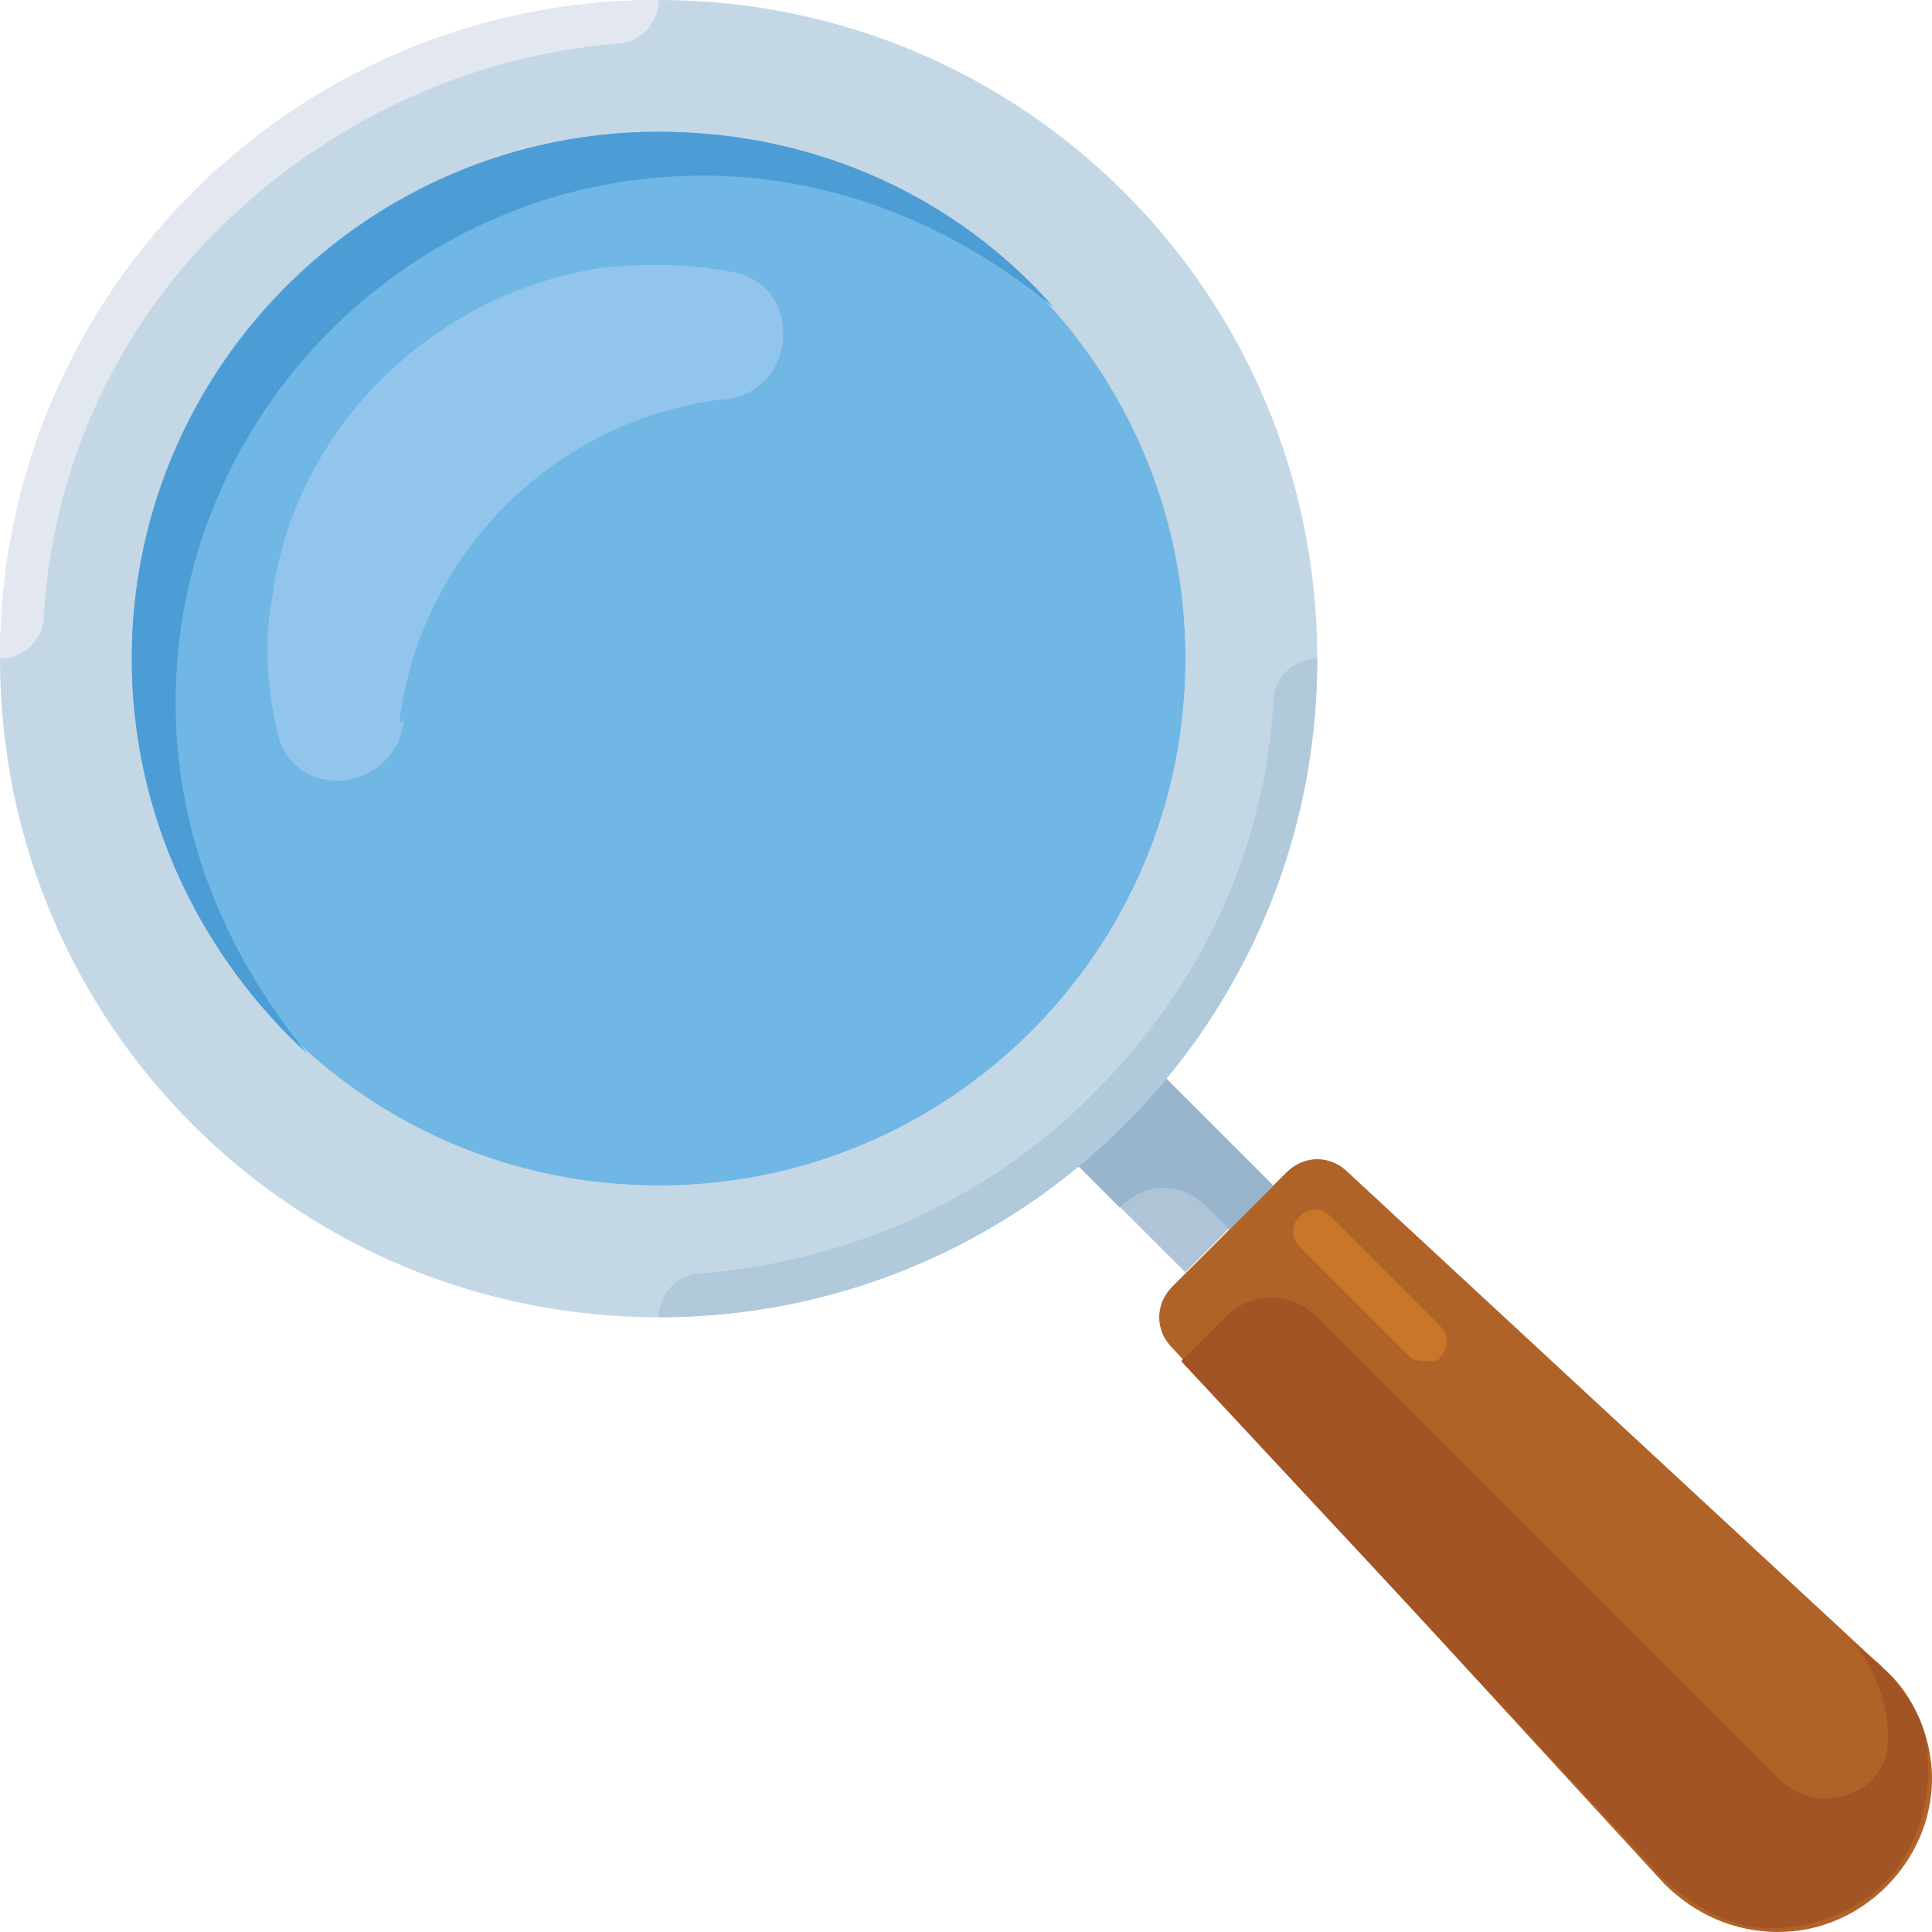
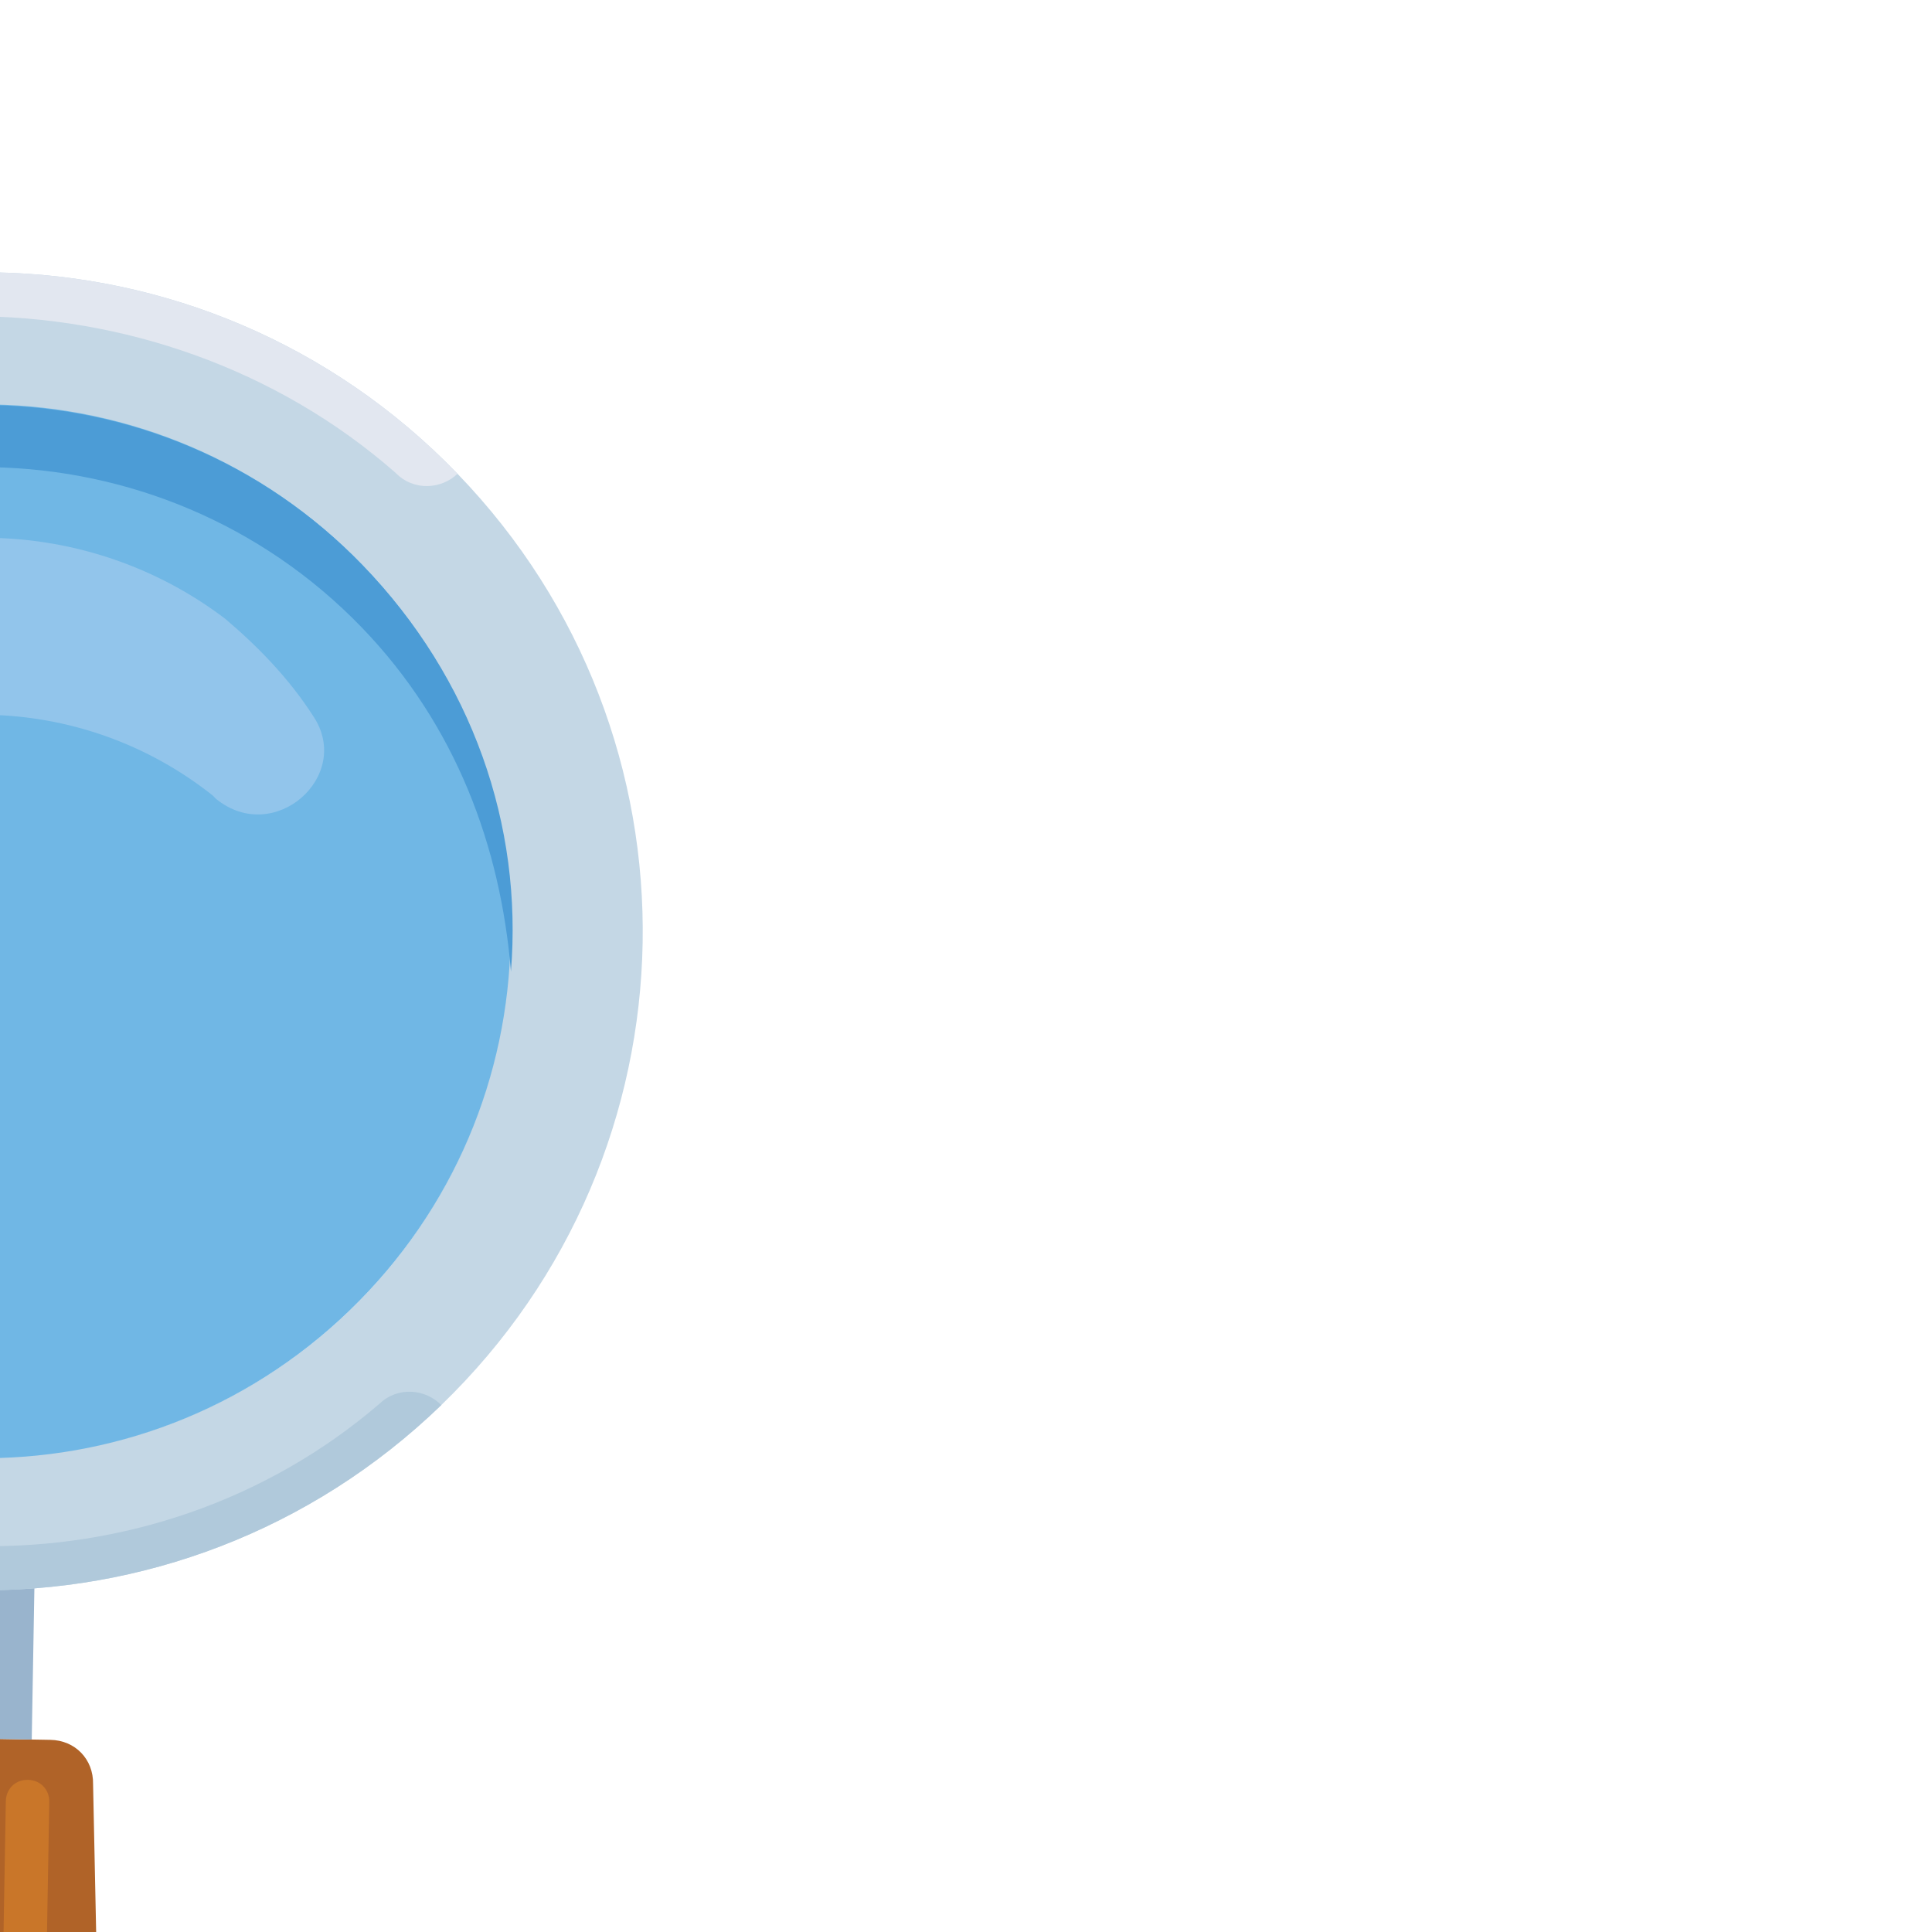
- <svg xmlns="http://www.w3.org/2000/svg" version="1.1" id="Capa_1" x="0px" y="0px" viewBox="0 0 512 512" style="enable-background:new 0 0 512 512;" xml:space="preserve">
+ <svg xmlns="http://www.w3.org/2000/svg" transform="rotate(46)" version="1.1" id="Capa_1" x="0px" y="0px" viewBox="0 0 512 512" style="enable-background:new 0 0 512 512;" xml:space="preserve">
  <path style="fill:#B06328;" d="M512,471.273L512,471.273C512,493.382,493.382,512,471.273,512l0,0  c-11.636,0-22.109-4.655-30.255-12.8L310.691,357.236c-4.655-4.655-4.655-11.636,0-16.291l30.255-30.255  c4.655-4.655,11.636-4.655,16.291,0L499.2,442.182C507.345,449.164,512,460.8,512,471.273z" />
  <rect x="292.065" y="283.928" transform="matrix(-0.7071 0.7071 -0.7071 -0.7071 744.4417 308.3694)" style="fill:#B0C4D8;" width="32.581" height="48.872" />
  <path style="fill:#99B4CD;" d="M320,320l5.818,5.818l11.636-11.636l-34.909-34.909l-23.273,23.273L296.727,320l0,0  C303.709,313.018,313.018,313.018,320,320z" />
  <path style="fill:#C4D7E5;" d="M174.545,0C77.964,0,0,77.964,0,174.545s77.964,174.545,174.545,174.545  s174.545-77.964,174.545-174.545S271.127,0,174.545,0z M174.545,314.182c-76.8,0-139.636-62.836-139.636-139.636  S97.745,34.909,174.545,34.909s139.636,62.836,139.636,139.636S251.345,314.182,174.545,314.182z" />
  <circle style="fill:#70B7E5;" cx="174.545" cy="174.545" r="139.636" />
  <path style="fill:#92C5EB;" d="M105.891,190.836c5.818-44.218,40.727-79.127,84.945-84.945H192  c19.782-2.327,20.945-30.255,2.327-33.745c-11.636-2.327-23.273-2.327-34.909-1.164c-45.382,6.982-81.455,43.055-87.273,87.273  c-2.327,11.636-1.164,24.436,1.164,34.909c3.491,19.782,31.418,17.455,33.745-2.327C105.891,192,105.891,190.836,105.891,190.836z" />
  <path style="fill:#4C9CD6;" d="M46.545,186.182c0-76.8,62.836-139.636,139.636-139.636c36.073,0,67.491,13.964,93.091,34.909  c-25.6-29.091-62.836-46.545-104.727-46.545c-76.8,0-139.636,62.836-139.636,139.636c0,41.891,18.618,79.127,46.545,104.727  C60.509,253.673,46.545,222.255,46.545,186.182z" />
  <path style="fill:#B0C9DB;" d="M174.545,349.091L174.545,349.091c96.582,0,174.545-77.964,174.545-174.545l0,0  c-5.818,0-11.636,4.655-11.636,11.636c-2.327,39.564-19.782,75.636-46.545,102.4c-26.764,27.927-64,45.382-104.727,48.873  C179.2,337.455,174.545,343.273,174.545,349.091z" />
  <path style="fill:#E2E7F0;" d="M174.545,0L174.545,0C77.964,0,0,77.964,0,174.545l0,0c5.818,0,11.636-4.655,11.636-11.636  C13.964,124.509,30.255,89.6,54.691,64c27.927-29.091,66.327-48.873,108.218-52.364C169.891,11.636,174.545,5.818,174.545,0z" />
  <path style="fill:#A35425;" d="M498.036,441.018l-6.982-5.818c5.818,6.982,9.309,16.291,9.309,25.6l0,0  c0,15.127-18.618,20.945-29.091,10.473L349.091,349.091c-6.982-6.982-17.455-6.982-24.436,0l-11.636,11.636l126.836,136.145  c6.982,6.982,16.291,12.8,25.6,13.964c12.8,1.164,25.6-3.491,33.745-11.636c8.145-8.145,12.8-20.945,11.636-33.745  C510.836,456.145,505.018,448,498.036,441.018z" />
  <path style="fill:#C97629;" d="M378.182,360.727c-1.164,0-3.491,0-4.655-1.164l-29.091-29.091c-2.327-2.327-2.327-5.818,0-8.145  c2.327-2.327,5.818-2.327,8.145,0l29.091,29.091c2.327,2.327,2.327,5.818,0,8.145C381.673,360.727,379.345,360.727,378.182,360.727z  " />
  <g>
</g>
  <g>
</g>
  <g>
</g>
  <g>
</g>
  <g>
</g>
  <g>
</g>
  <g>
</g>
  <g>
</g>
  <g>
</g>
  <g>
</g>
  <g>
</g>
  <g>
</g>
  <g>
</g>
  <g>
</g>
  <g>
</g>
</svg>
